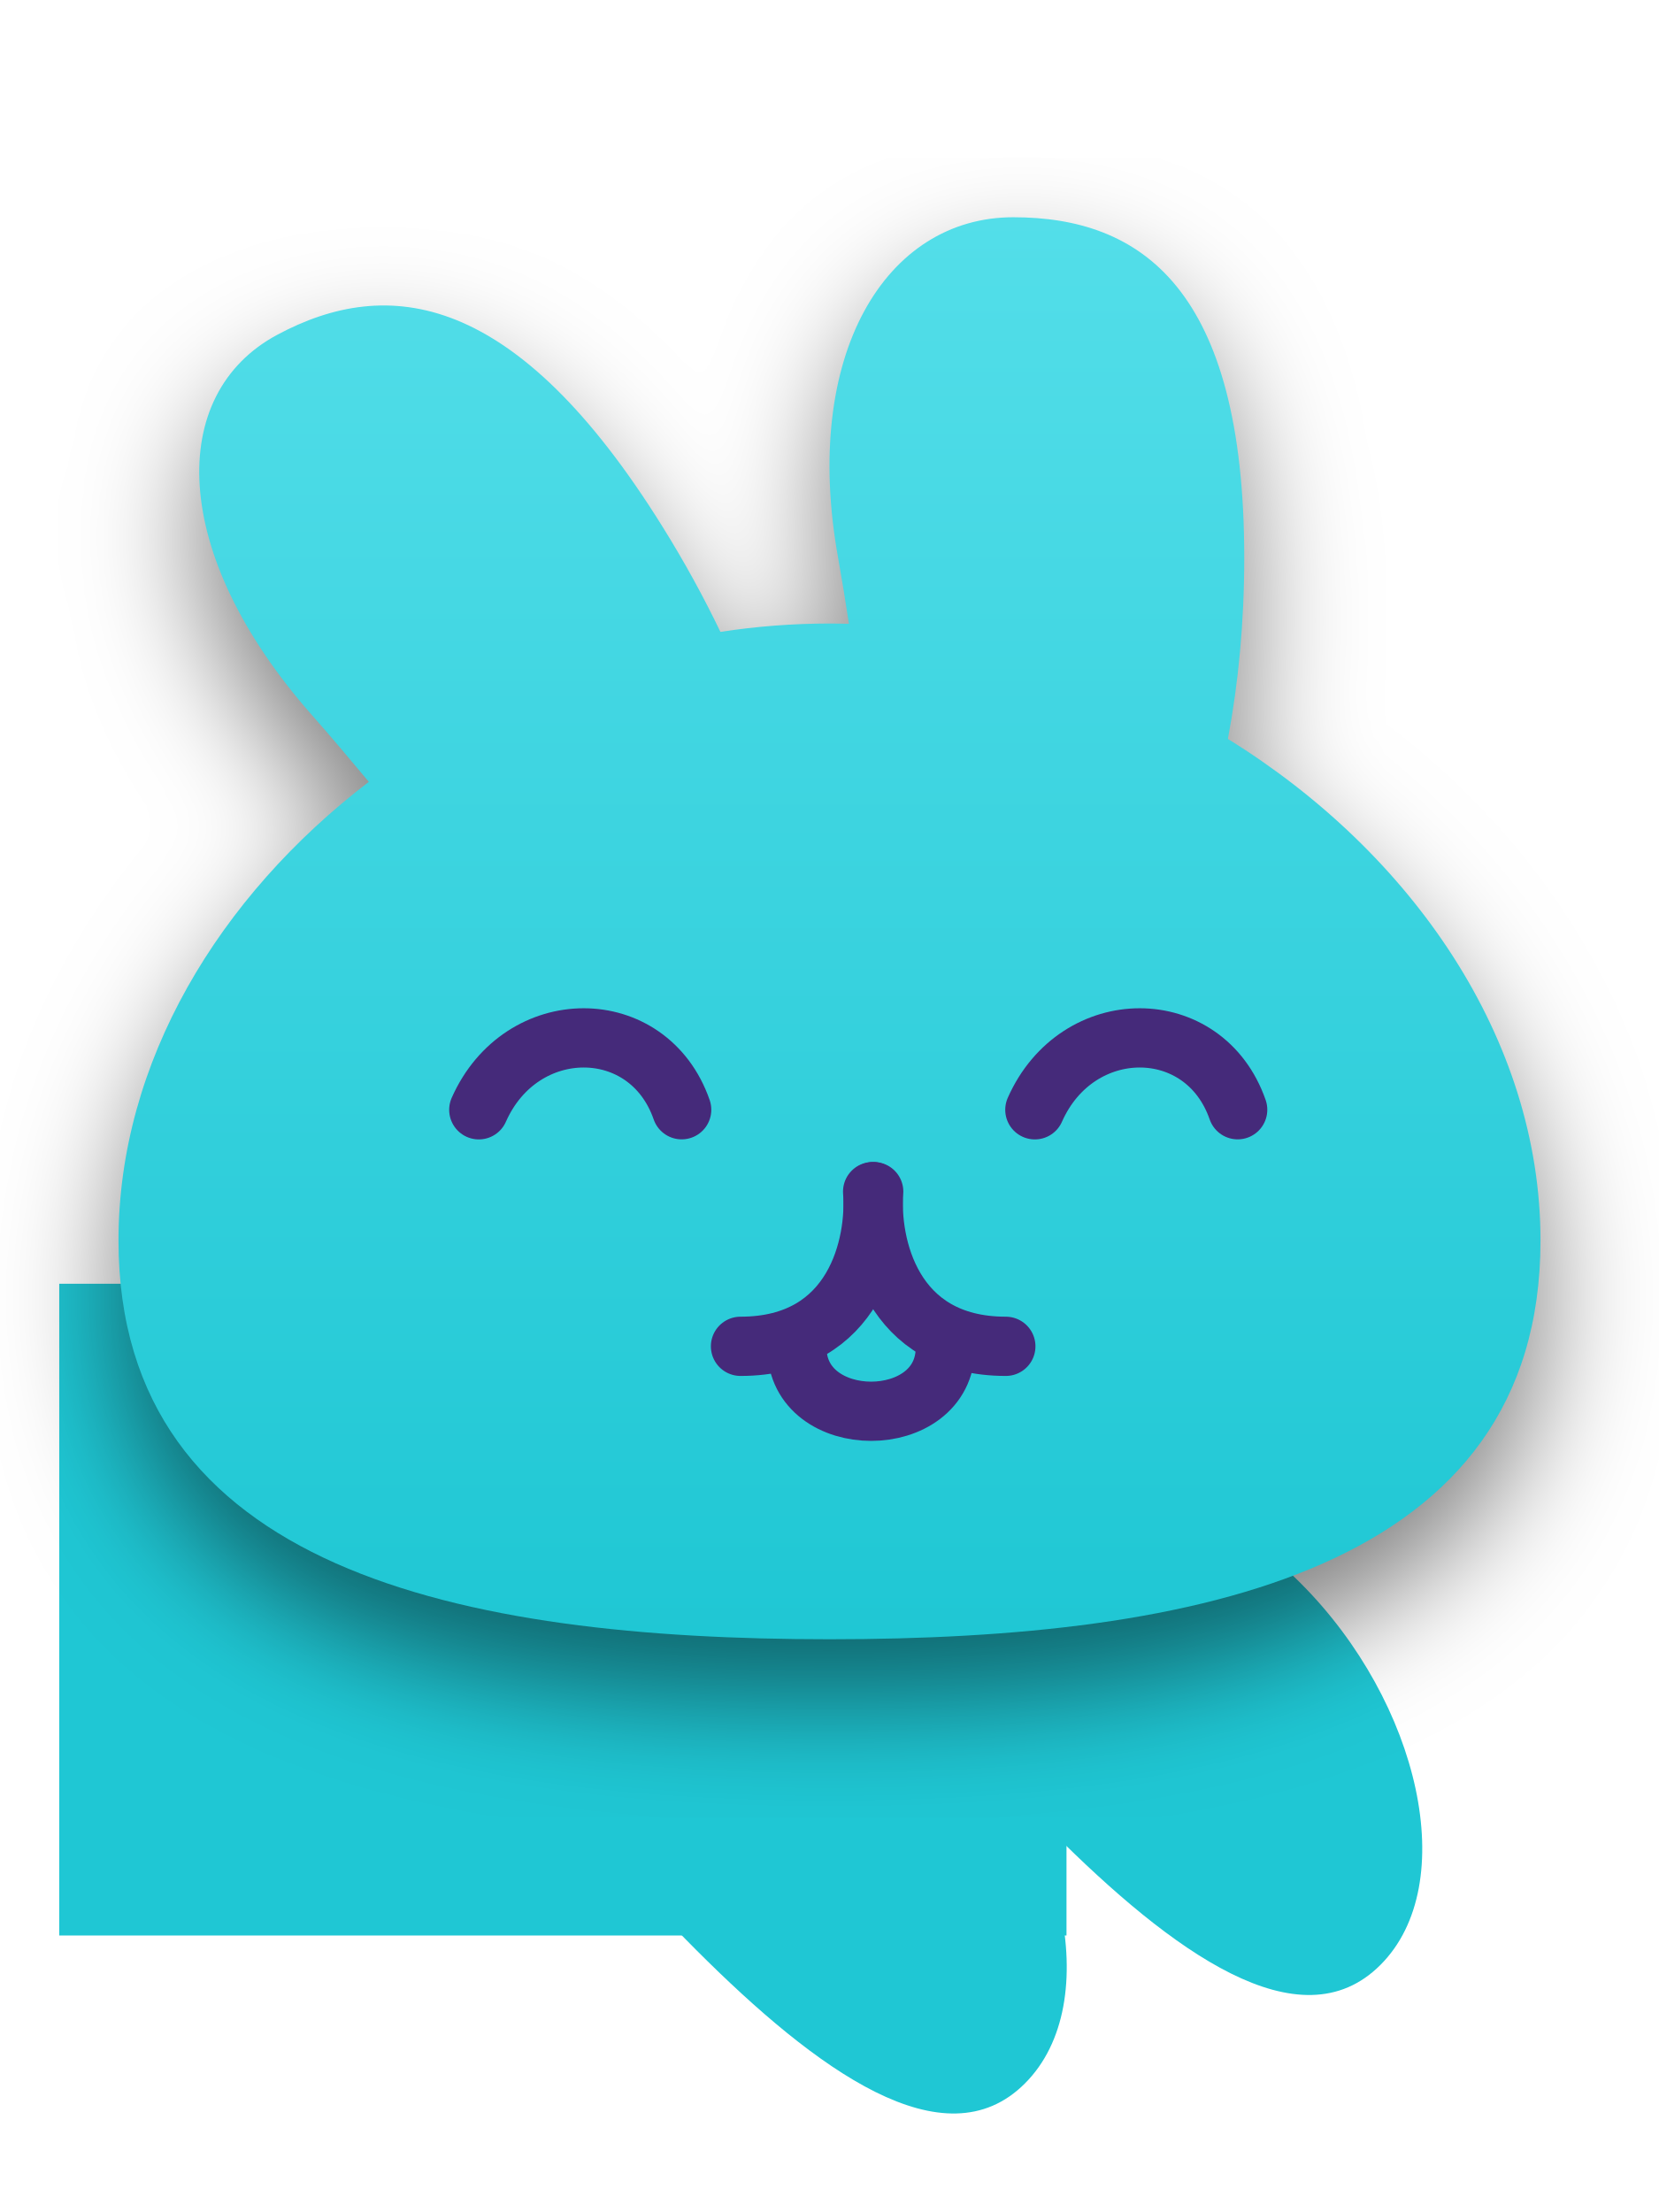
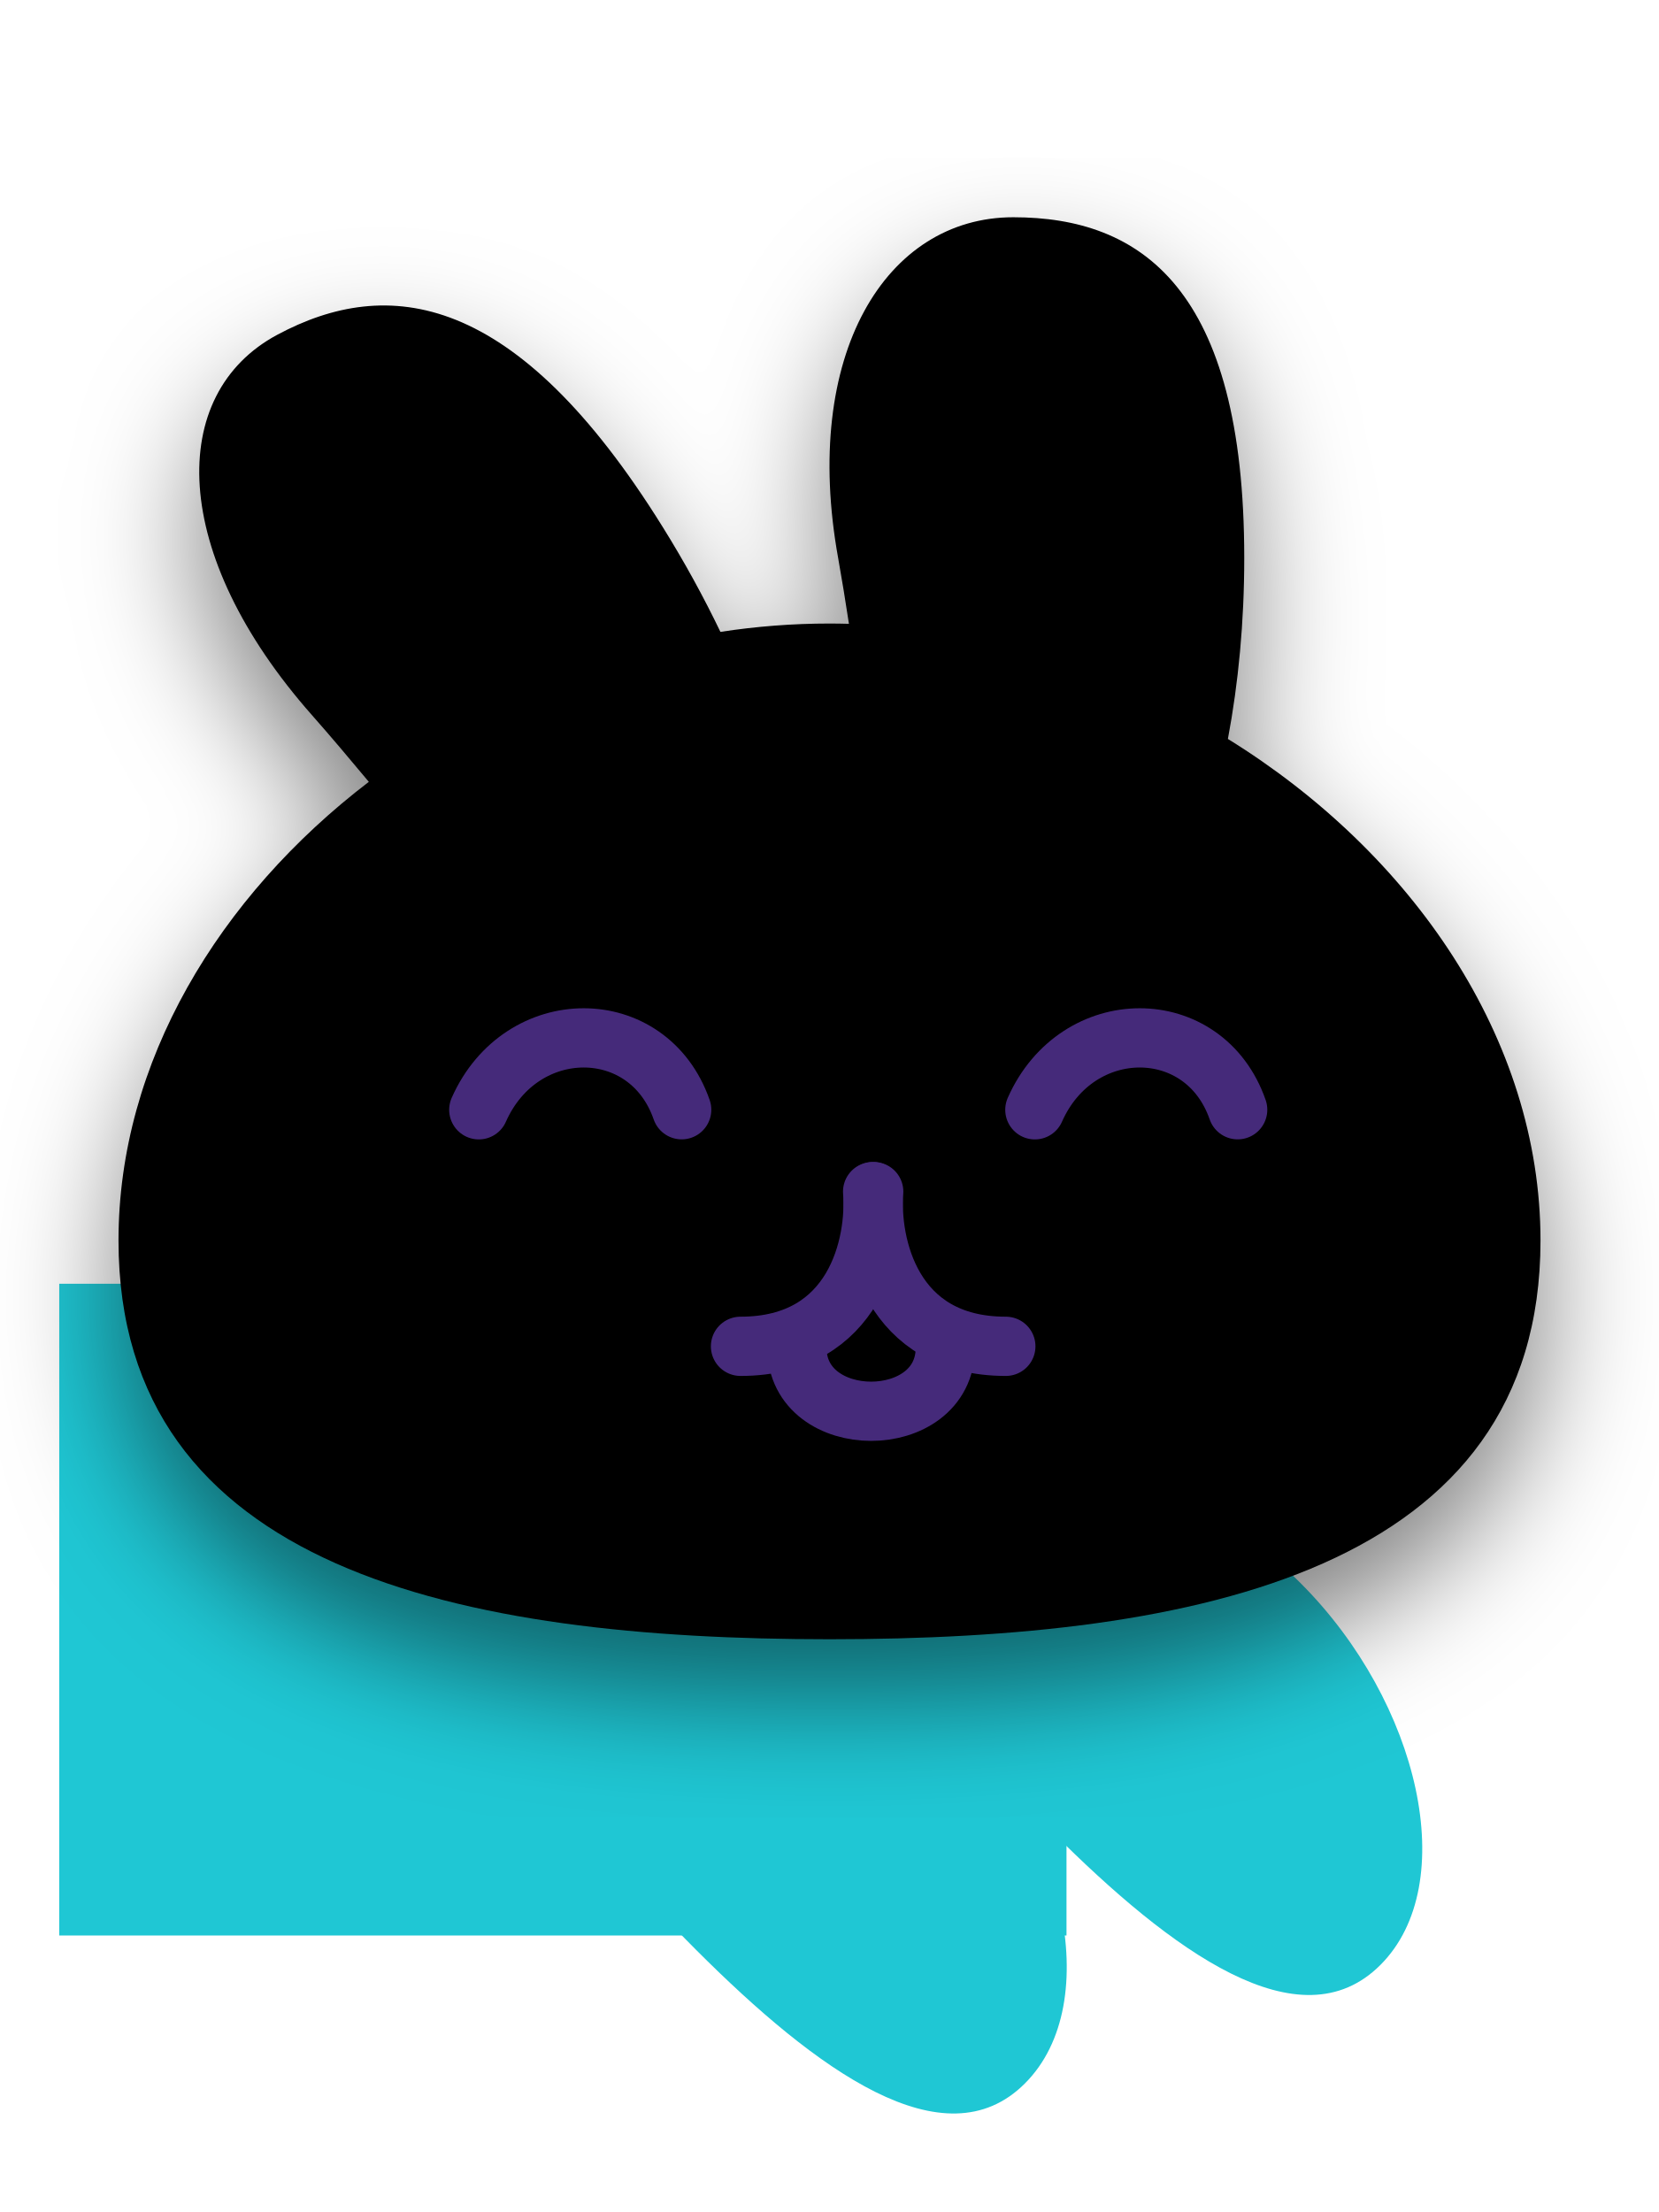
<svg xmlns="http://www.w3.org/2000/svg" width="24" height="32" viewBox="0 0 28 32" fill="none">
  <rect x="1" y="19" width="17" height="11" fill="#1FC7D4" />
  <path d="M9.507 24.706C8.146 26.067 9.738 28.231 11.755 30.249C13.773 32.267 15.938 33.858 17.298 32.497C18.659 31.137 17.968 28.071 15.951 26.053C13.933 24.036 10.868 23.345 9.507 24.706Z" fill="#1FC7D4" />
  <path d="M15.507 22.706C14.146 24.067 15.738 26.231 17.756 28.249C19.773 30.267 21.938 31.858 23.298 30.497C24.659 29.137 23.968 26.071 21.951 24.053C19.933 22.036 16.868 21.345 15.507 22.706Z" fill="#1FC7D4" />
  <g filter="url(#filter0_d)">
    <path fill-rule="evenodd" clip-rule="evenodd" d="M14.146 6.752C14.21 7.109 14.27 7.481 14.328 7.862C14.219 7.859 14.11 7.857 14 7.857C13.38 7.857 12.765 7.905 12.159 7.998C11.879 7.415 11.555 6.822 11.187 6.231C8.699 2.229 6.538 1.987 4.679 2.984C2.819 3.981 2.856 6.676 5.267 9.405C5.581 9.761 5.901 10.14 6.225 10.529C3.69 12.466 2 15.264 2 18.27C2 23.829 7.785 25 14 25C20.215 25 26 23.829 26 18.27C26 14.866 23.832 11.727 20.724 9.805C20.902 8.86 21 7.83 21 6.752C21 2.196 19.255 1 17.102 1C14.95 1 13.526 3.318 14.146 6.752Z" fill="url(#paint0_linear_bunnyhead_max)" />
  </g>
  <path d="M11.505 16.063C10.944 14.446 8.797 14.446 8.081 16.064" stroke="#452A7A" stroke-linecap="round" />
  <path d="M20.889 16.063C20.328 14.446 18.182 14.446 17.466 16.064" stroke="#452A7A" stroke-linecap="round" />
  <path d="M14.728 17.445C14.796 18.315 14.445 20.056 12.498 20.056" stroke="#452A7A" stroke-linecap="round" />
  <path d="M14.746 17.445C14.678 18.315 15.03 20.056 16.976 20.056" stroke="#452A7A" stroke-linecap="round" />
  <path d="M13.45 20.079C13.45 21.51 15.955 21.51 15.955 20.079" stroke="#452A7A" stroke-linecap="round" />
  <defs>
    <filter id="filter0_d" x="0" y="0" width="28" height="28" filterUnits="userSpaceOnUse" color-interpolation-filters="sRGB">
      <feFlood flood-opacity="0" result="BackgroundImageFix" />
      <feColorMatrix in="SourceAlpha" type="matrix" values="0 0 0 0 0 0 0 0 0 0 0 0 0 0 0 0 0 0 127 0" />
      <feOffset dy="1" />
      <feGaussianBlur stdDeviation="1" />
      <feColorMatrix type="matrix" values="0 0 0 0 0 0 0 0 0 0 0 0 0 0 0 0 0 0 0.5 0" />
      <feBlend mode="normal" in2="BackgroundImageFix" result="effect1_dropShadow" />
      <feBlend mode="normal" in="SourceGraphic" in2="effect1_dropShadow" result="shape" />
    </filter>
    <linearGradient id="paint0_linear_bunnyhead_max" x1="14" y1="1" x2="14" y2="25" gradientUnits="userSpaceOnUse">
-       <stop stop-color="#53DEE9" />
-       <stop offset="1" stop-color="#1FC7D4" />
+       <stop stopColor="#53DEE9" />
+       <stop offset="1" stopColor="#1FC7D4" />
    </linearGradient>
  </defs>
</svg>
